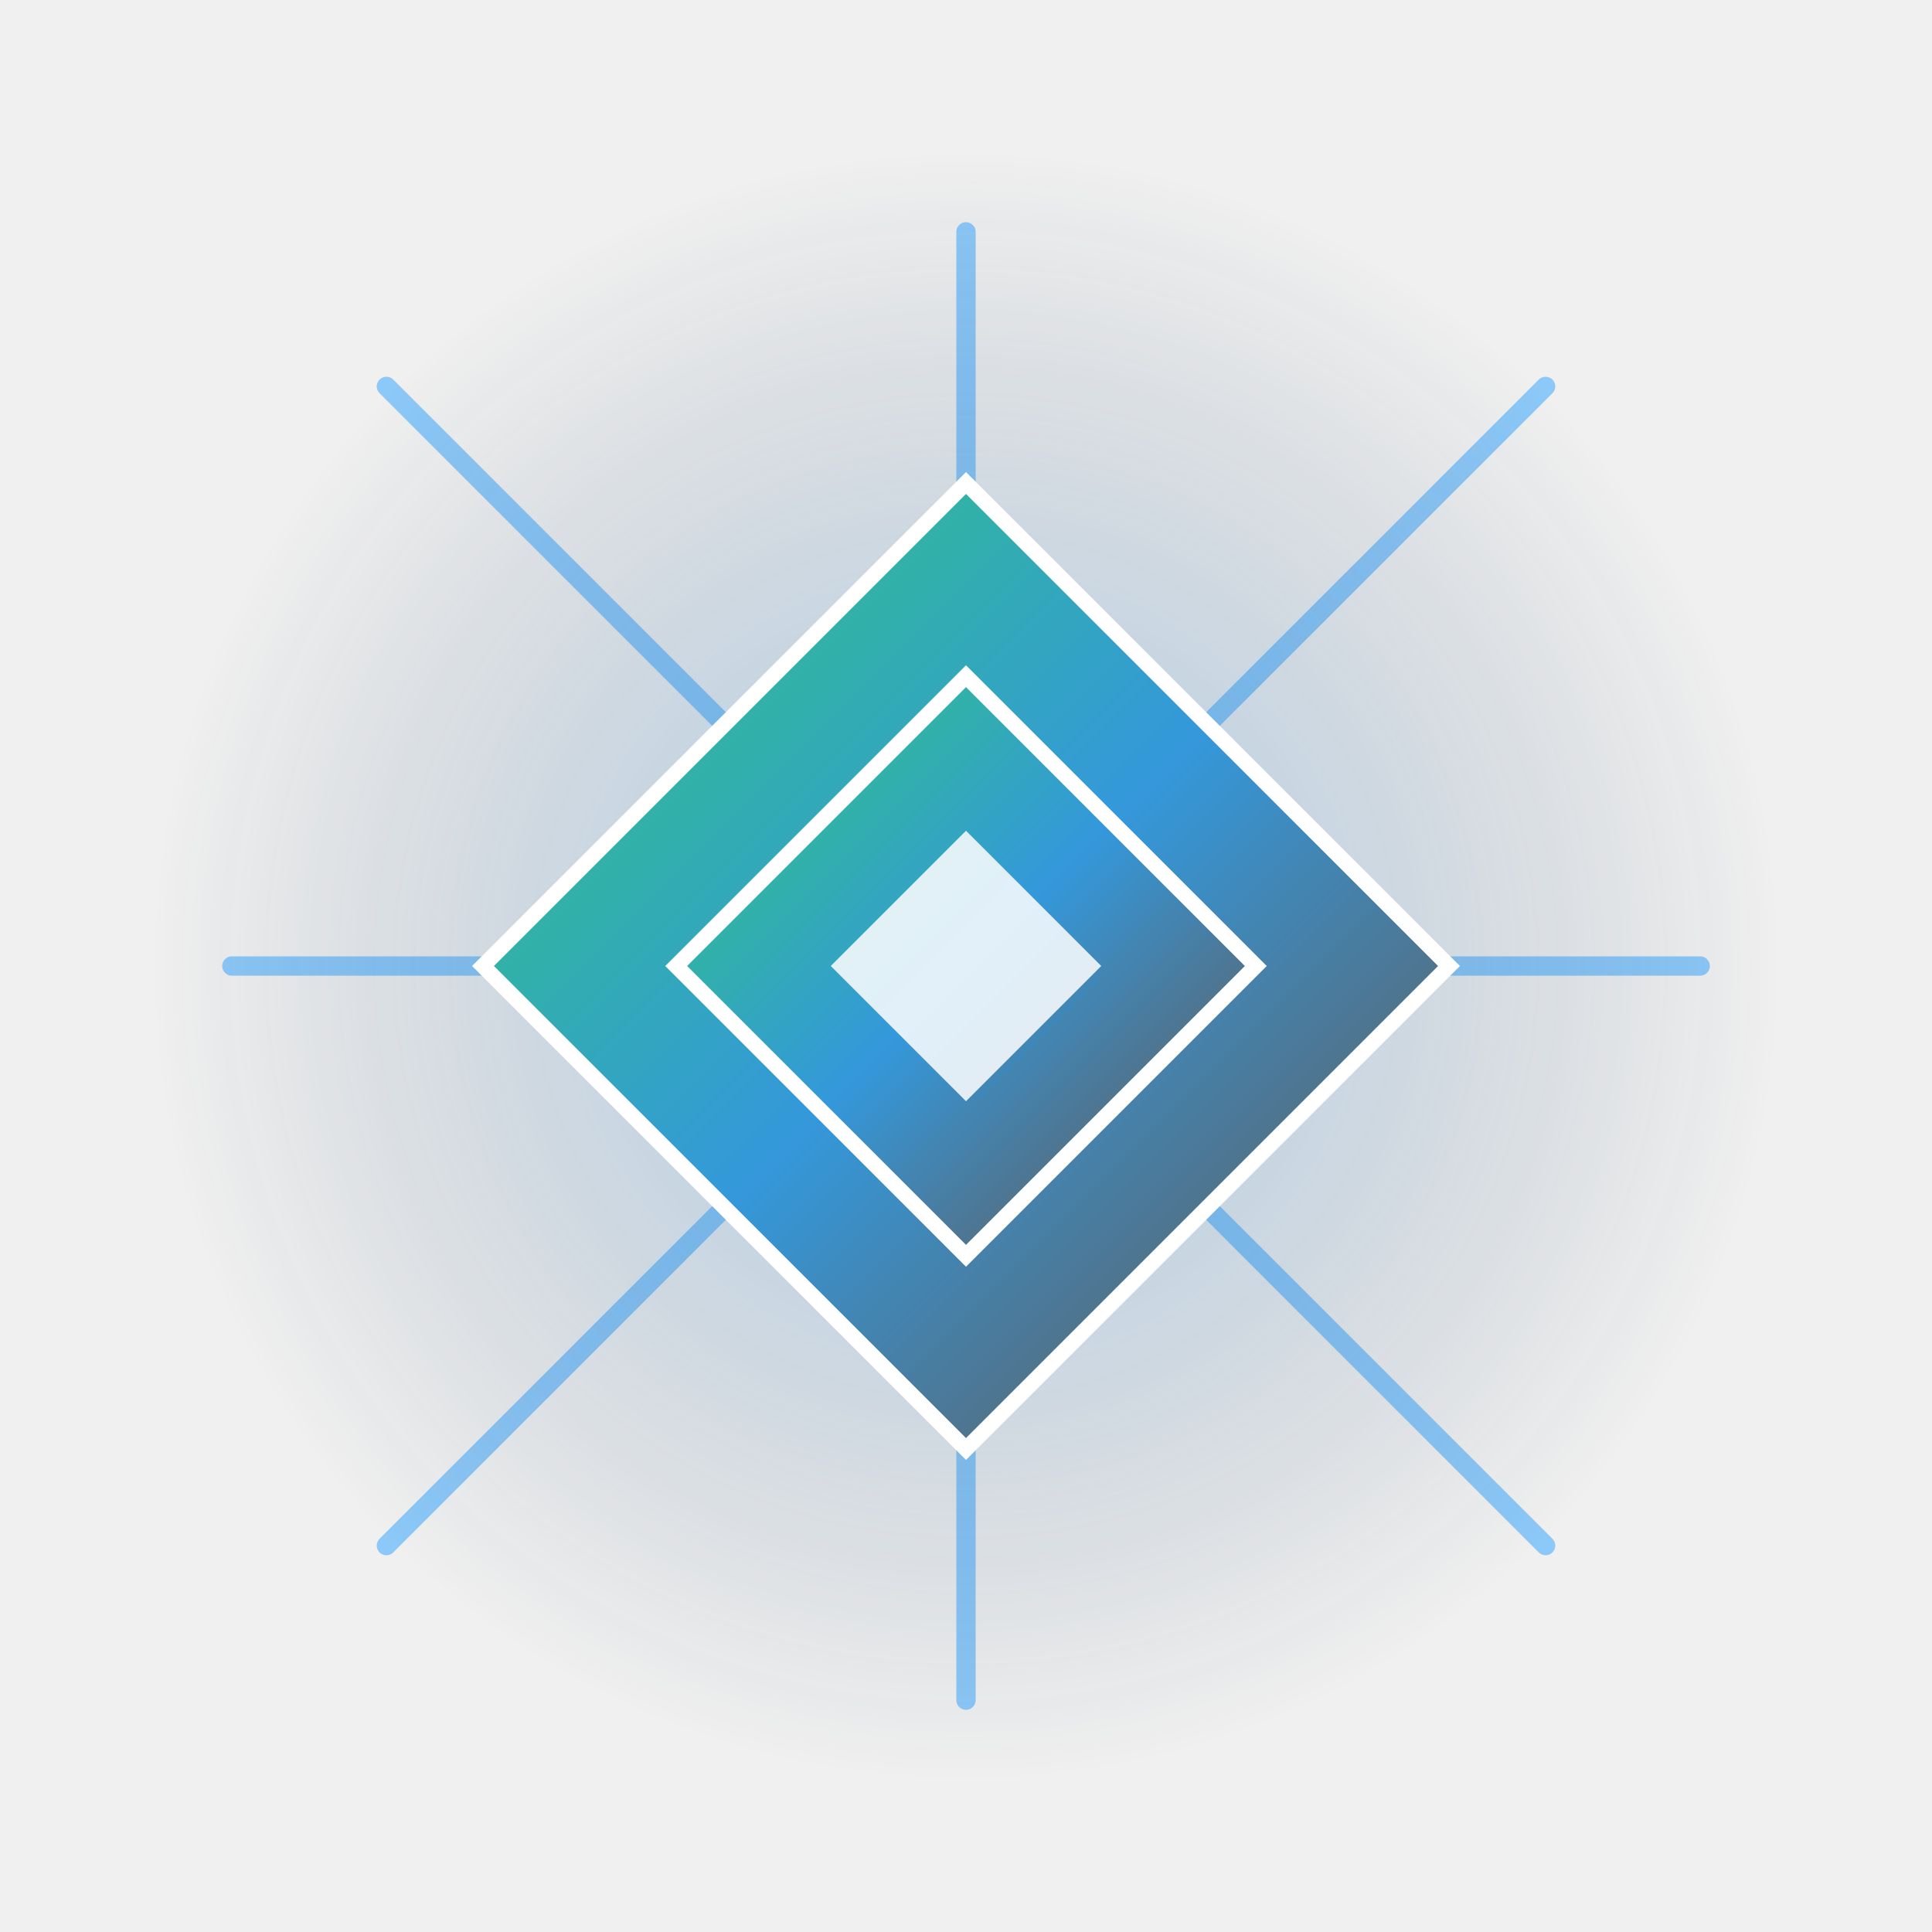
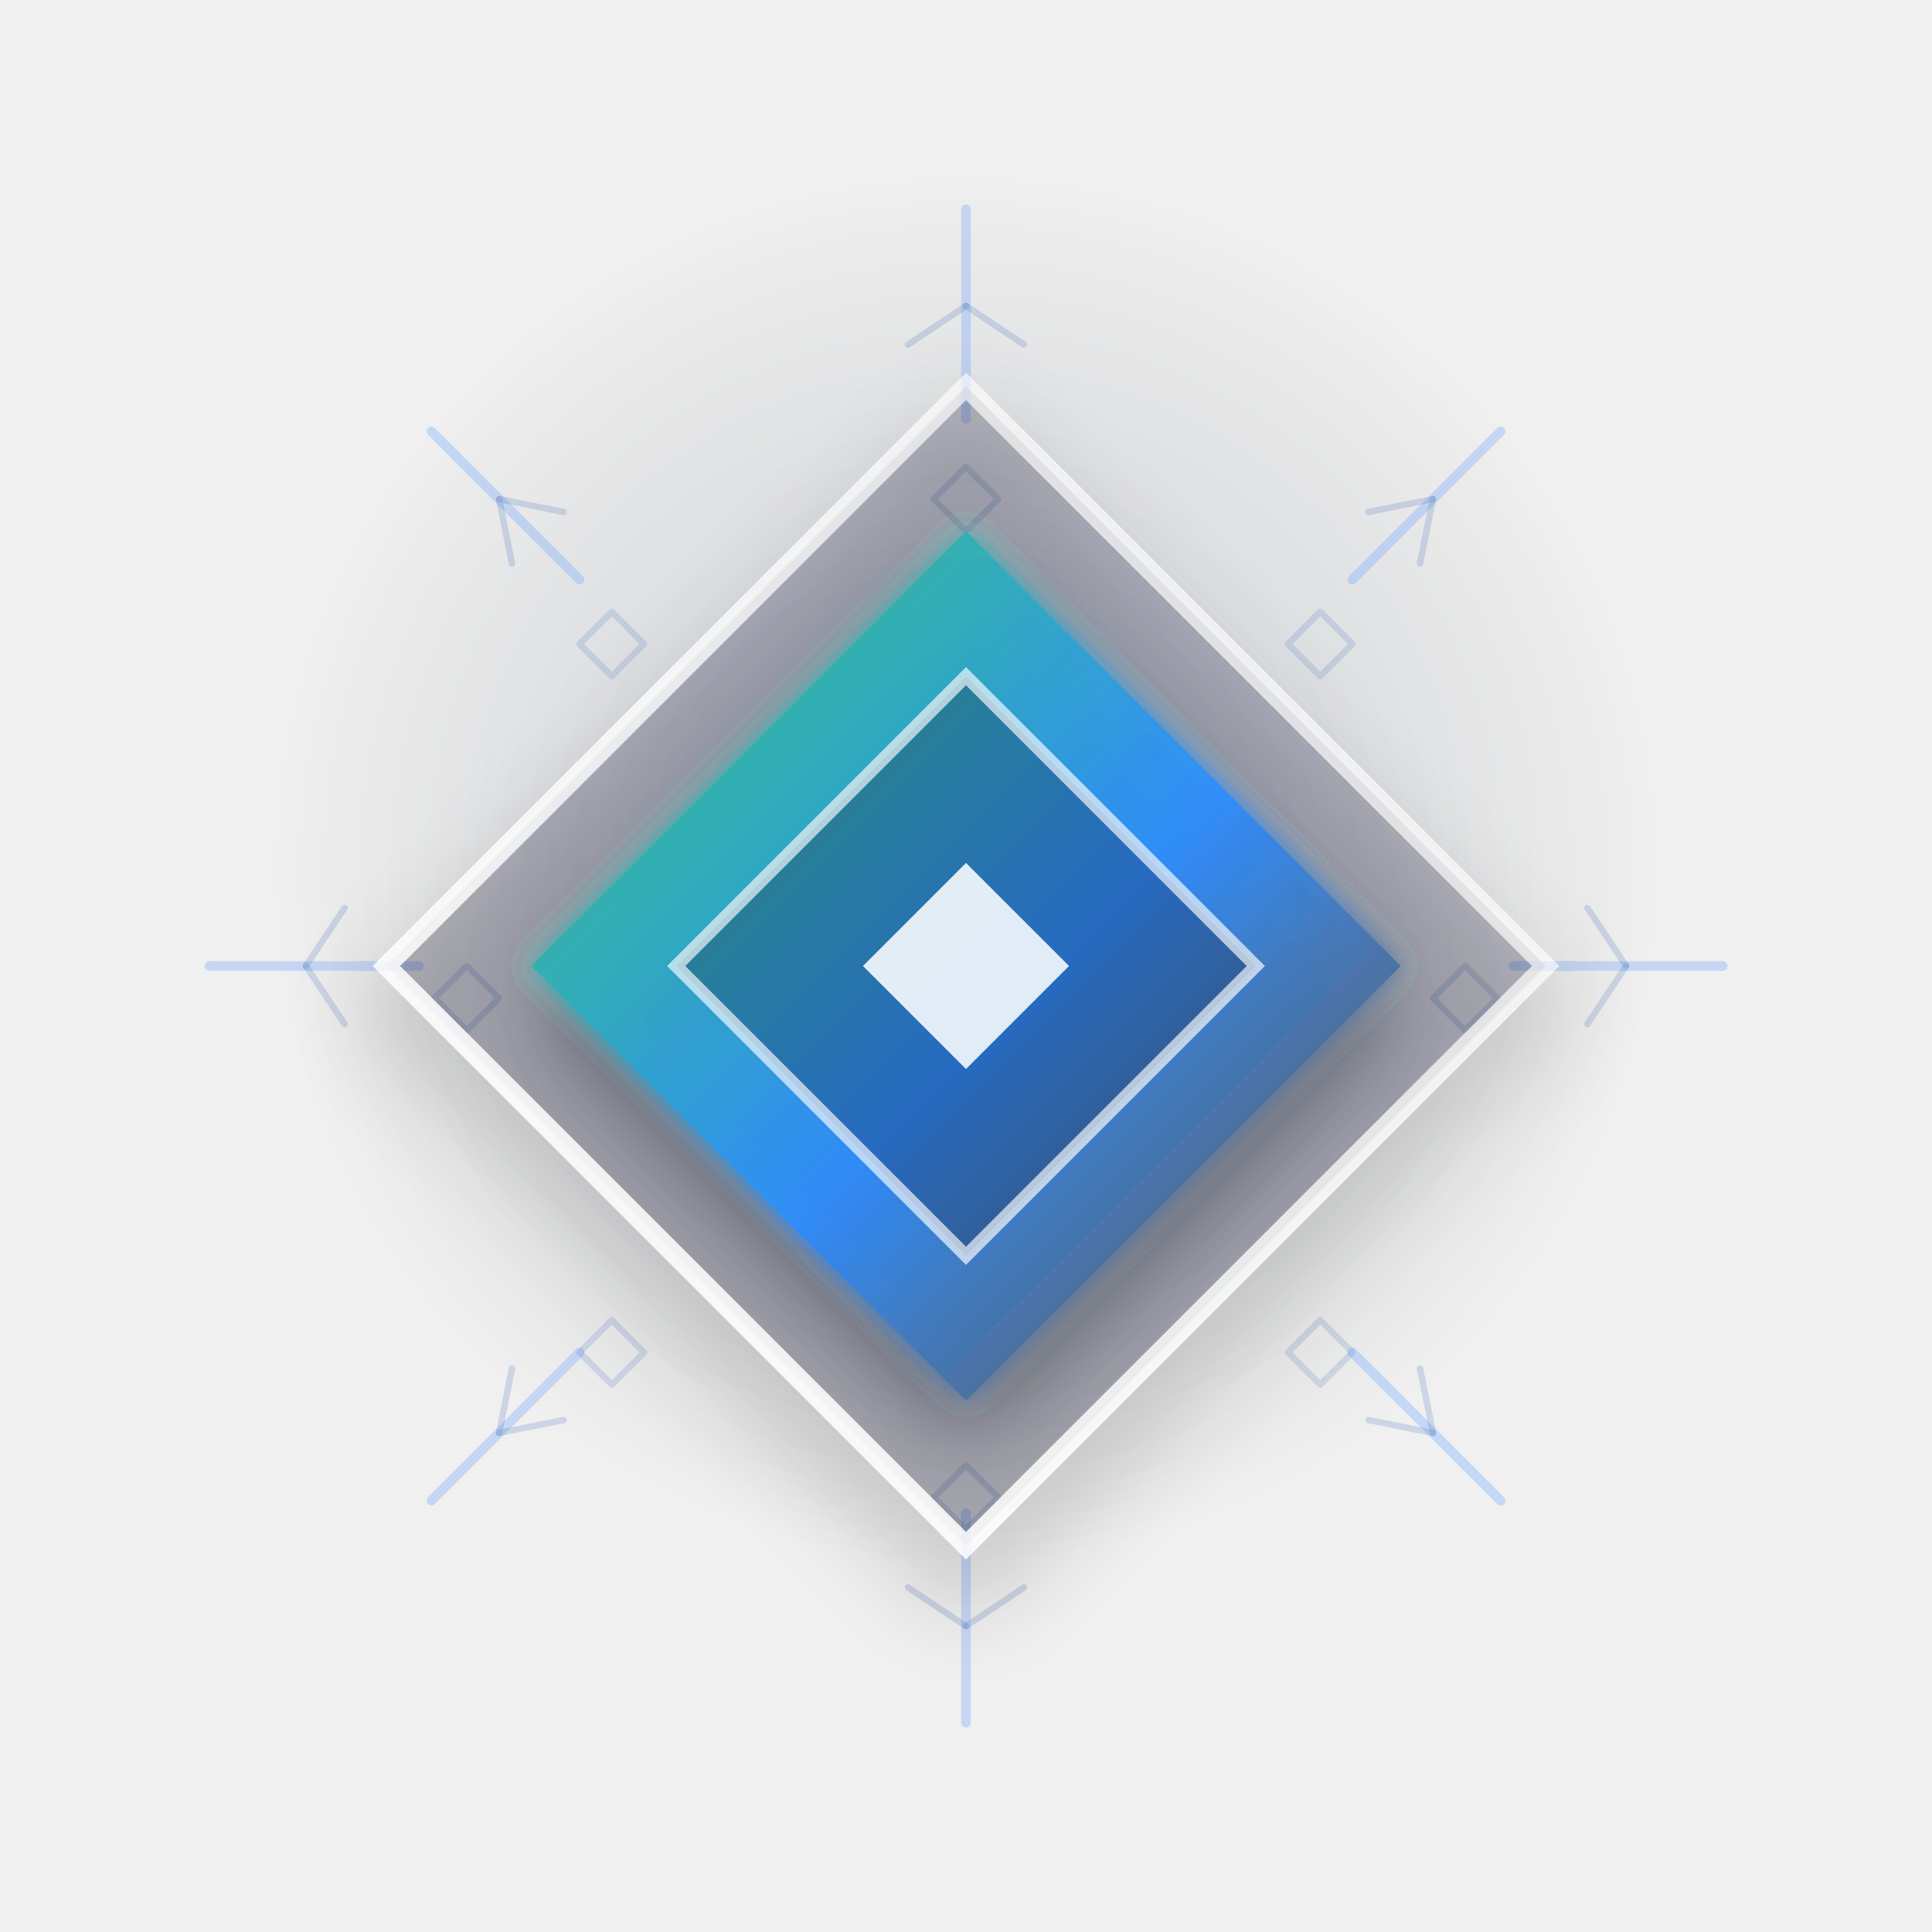
- <svg xmlns="http://www.w3.org/2000/svg" viewBox="0 0 1000 1000" width="100%" height="100%" aria-label="Geodiametrics Logo" role="img">
+ <svg xmlns="http://www.w3.org/2000/svg" viewBox="0 0 600 600" role="img" aria-label="Geodiametrics Logo">
  <defs>
-     <radialGradient id="snowGlow" cx="50%" cy="50%" r="50%">
-       <stop offset="0%" stop-color="#3aa7ff" stop-opacity="0.35" />
-       <stop offset="100%" stop-color="#0b1d3a" stop-opacity="0" />
+     <radialGradient id="bgGlow" cx="50%" cy="45%" r="65%">
+       <stop offset="0%" stop-color="rgba(120,170,255,.22)" />
+       <stop offset="55%" stop-color="rgba(0,0,0,0)" />
+       <stop offset="100%" stop-color="rgba(0,0,0,0)" />
    </radialGradient>
-     <linearGradient id="diamondGrad" x1="0%" y1="0%" x2="100%" y2="100%">
-       <stop offset="0%" stop-color="#2ecc71" />
-       <stop offset="50%" stop-color="#3498db" />
-       <stop offset="100%" stop-color="#6b4f3f" />
+     <linearGradient id="coreGrad" x1="0%" y1="0%" x2="100%" y2="100%">
+       <stop offset="0%" stop-color="#2bd36f" />
+       <stop offset="55%" stop-color="#2b8cff" />
+       <stop offset="100%" stop-color="#6b4b2a" />
    </linearGradient>
+     <linearGradient id="edgeGrad" x1="0%" y1="100%" x2="100%" y2="0%">
+       <stop offset="0%" stop-color="rgba(255,255,255,.95)" />
+       <stop offset="100%" stop-color="rgba(255,255,255,.55)" />
+     </linearGradient>
+     <filter id="softShadow" x="-30%" y="-30%" width="160%" height="160%">
+       <feDropShadow dx="0" dy="14" stdDeviation="14" flood-color="rgba(0,0,0,.45)" />
+     </filter>
+     <filter id="glow" x="-40%" y="-40%" width="180%" height="180%">
+       <feGaussianBlur stdDeviation="3.8" result="b" />
+       <feMerge>
+         <feMergeNode in="b" />
+         <feMergeNode in="SourceGraphic" />
+       </feMerge>
+     </filter>
+     <style>
+       .flake{fill:none;stroke:rgba(120,170,255,.35);stroke-width:3;stroke-linecap:round;stroke-linejoin:round}
+       .flake2{fill:none;stroke:rgba(80,120,190,.22);stroke-width:2;stroke-linecap:round;stroke-linejoin:round}
+     </style>
  </defs>
-   <rect x="0" y="0" width="1000" height="1000" fill="none" />
-   <g stroke="#3aa7ff" stroke-width="10" stroke-linecap="round" opacity="0.55">
-     <line x1="500" y1="120" x2="500" y2="880" />
-     <line x1="120" y1="500" x2="880" y2="500" />
-     <line x1="200" y1="200" x2="800" y2="800" />
-     <line x1="800" y1="200" x2="200" y2="800" />
+   <rect width="600" height="600" fill="url(#bgGlow)" />
+   <g transform="translate(300 300)">
+     <path class="flake" d="M0,-235 L0,-170" />
+     <path class="flake" d="M0,235 L0,170" />
+     <path class="flake" d="M-235,0 L-170,0" />
+     <path class="flake" d="M235,0 L170,0" />
+     <path class="flake" d="M166,-166 L120,-120" />
+     <path class="flake" d="M-166,166 L-120,120" />
+     <path class="flake" d="M-166,-166 L-120,-120" />
+     <path class="flake" d="M166,166 L120,120" />
+     <path class="flake2" d="M0,-205 l-18,12" />
+     <path class="flake2" d="M0,-205 l18,12" />
+     <path class="flake2" d="M0,205 l-18,-12" />
+     <path class="flake2" d="M0,205 l18,-12" />
+     <path class="flake2" d="M-205,0 l12,-18" />
+     <path class="flake2" d="M-205,0 l12,18" />
+     <path class="flake2" d="M205,0 l-12,-18" />
+     <path class="flake2" d="M205,0 l-12,18" />
+     <path class="flake2" d="M145,-145 l-4,20" />
+     <path class="flake2" d="M145,-145 l-20,4" />
+     <path class="flake2" d="M-145,145 l4,-20" />
+     <path class="flake2" d="M-145,145 l20,-4" />
+     <path class="flake2" d="M-145,-145 l4,20" />
+     <path class="flake2" d="M-145,-145 l20,4" />
+     <path class="flake2" d="M145,145 l-4,-20" />
+     <path class="flake2" d="M145,145 l-20,-4" />
+     <g opacity=".85">
+       <path class="flake2" d="M0,-155 l10,10 -10,10 -10,-10z" />
+       <path class="flake2" d="M0,155 l10,10 -10,10 -10,-10z" />
+       <path class="flake2" d="M-155,0 l10,10 -10,10 -10,-10z" />
+       <path class="flake2" d="M155,0 l10,10 -10,10 -10,-10z" />
+       <path class="flake2" d="M110,-110 l10,10 -10,10 -10,-10z" />
+       <path class="flake2" d="M-110,110 l10,10 -10,10 -10,-10z" />
+       <path class="flake2" d="M-110,-110 l10,10 -10,10 -10,-10z" />
+       <path class="flake2" d="M110,110 l10,10 -10,10 -10,-10z" />
+     </g>
  </g>
-   <circle cx="500" cy="500" r="420" fill="url(#snowGlow)" />
-   <g fill="url(#diamondGrad)" stroke="#ffffff" stroke-width="8">
-     <polygon points="500,250 750,500 500,750 250,500" />
-     <polygon points="500,350 650,500 500,650 350,500" />
+   <g filter="url(#softShadow)">
+     <path d="M300 120 L480 300 L300 480 L120 300 Z" fill="rgba(12,18,40,.22)" stroke="url(#edgeGrad)" stroke-width="6" opacity=".95" />
+     <path d="M300 165 L435 300 L300 435 L165 300 Z" fill="url(#coreGrad)" opacity=".92" filter="url(#glow)" />
+     <path d="M300 210 L390 300 L300 390 L210 300 Z" fill="rgba(10,14,30,.25)" stroke="rgba(255,255,255,.65)" stroke-width="4" />
+     <path d="M300 268 L332 300 L300 332 L268 300 Z" fill="rgba(255,255,255,.86)" />
  </g>
-   <polygon points="500,430 570,500 500,570 430,500" fill="#ffffff" opacity="0.85" />
</svg>
